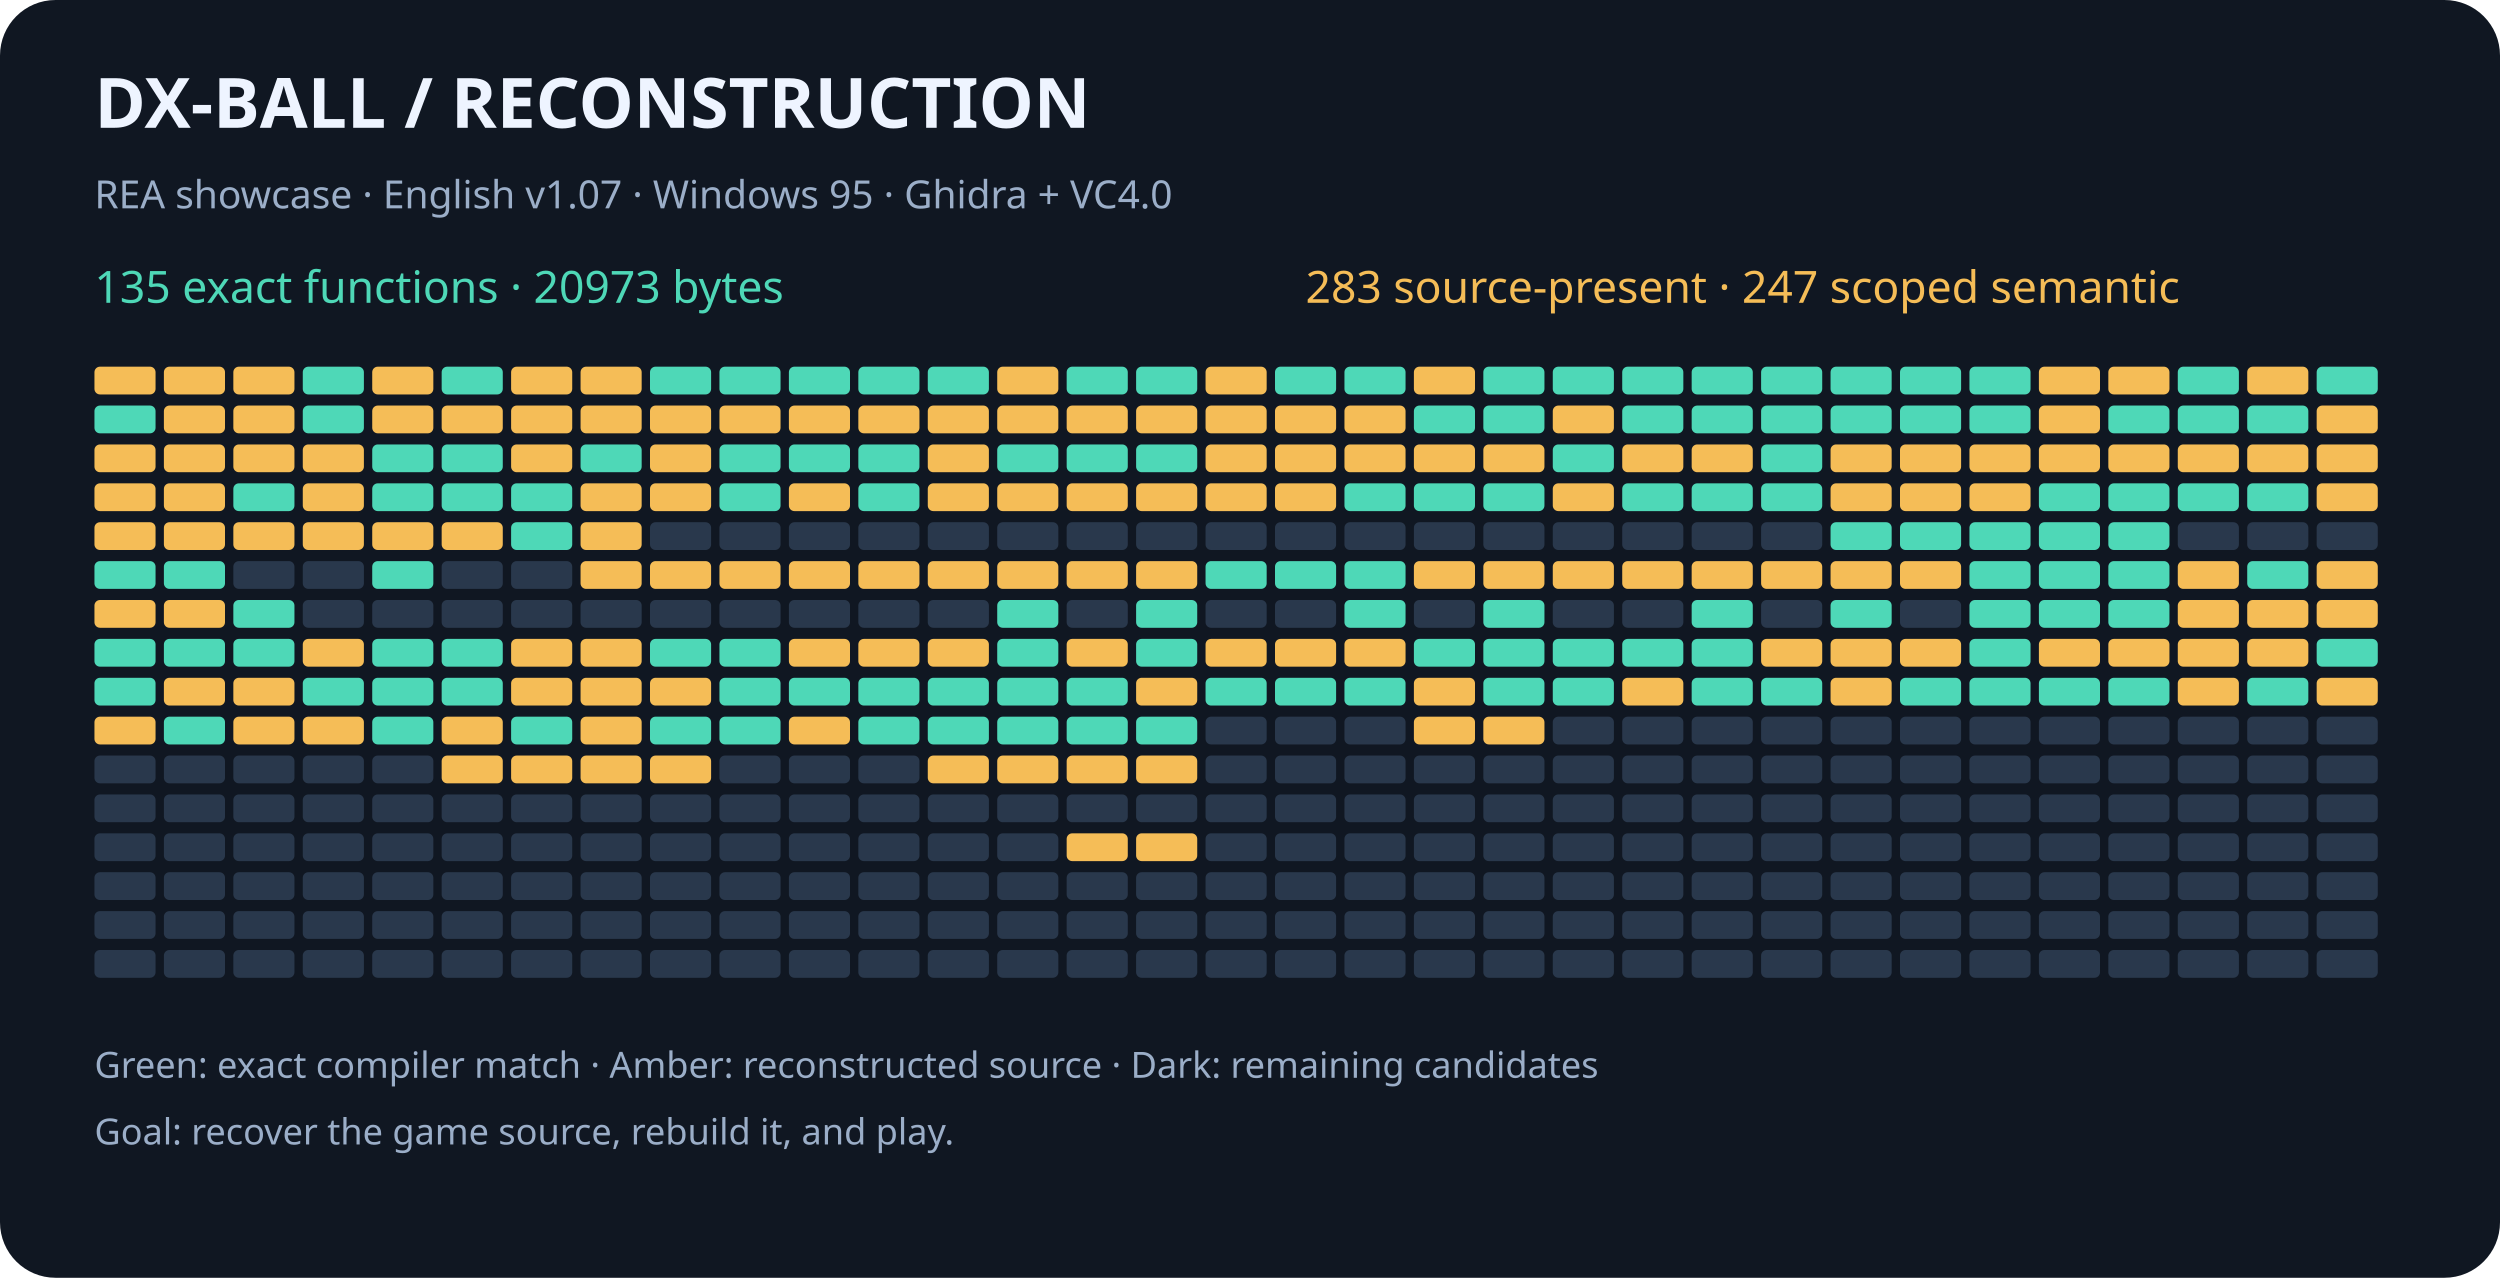
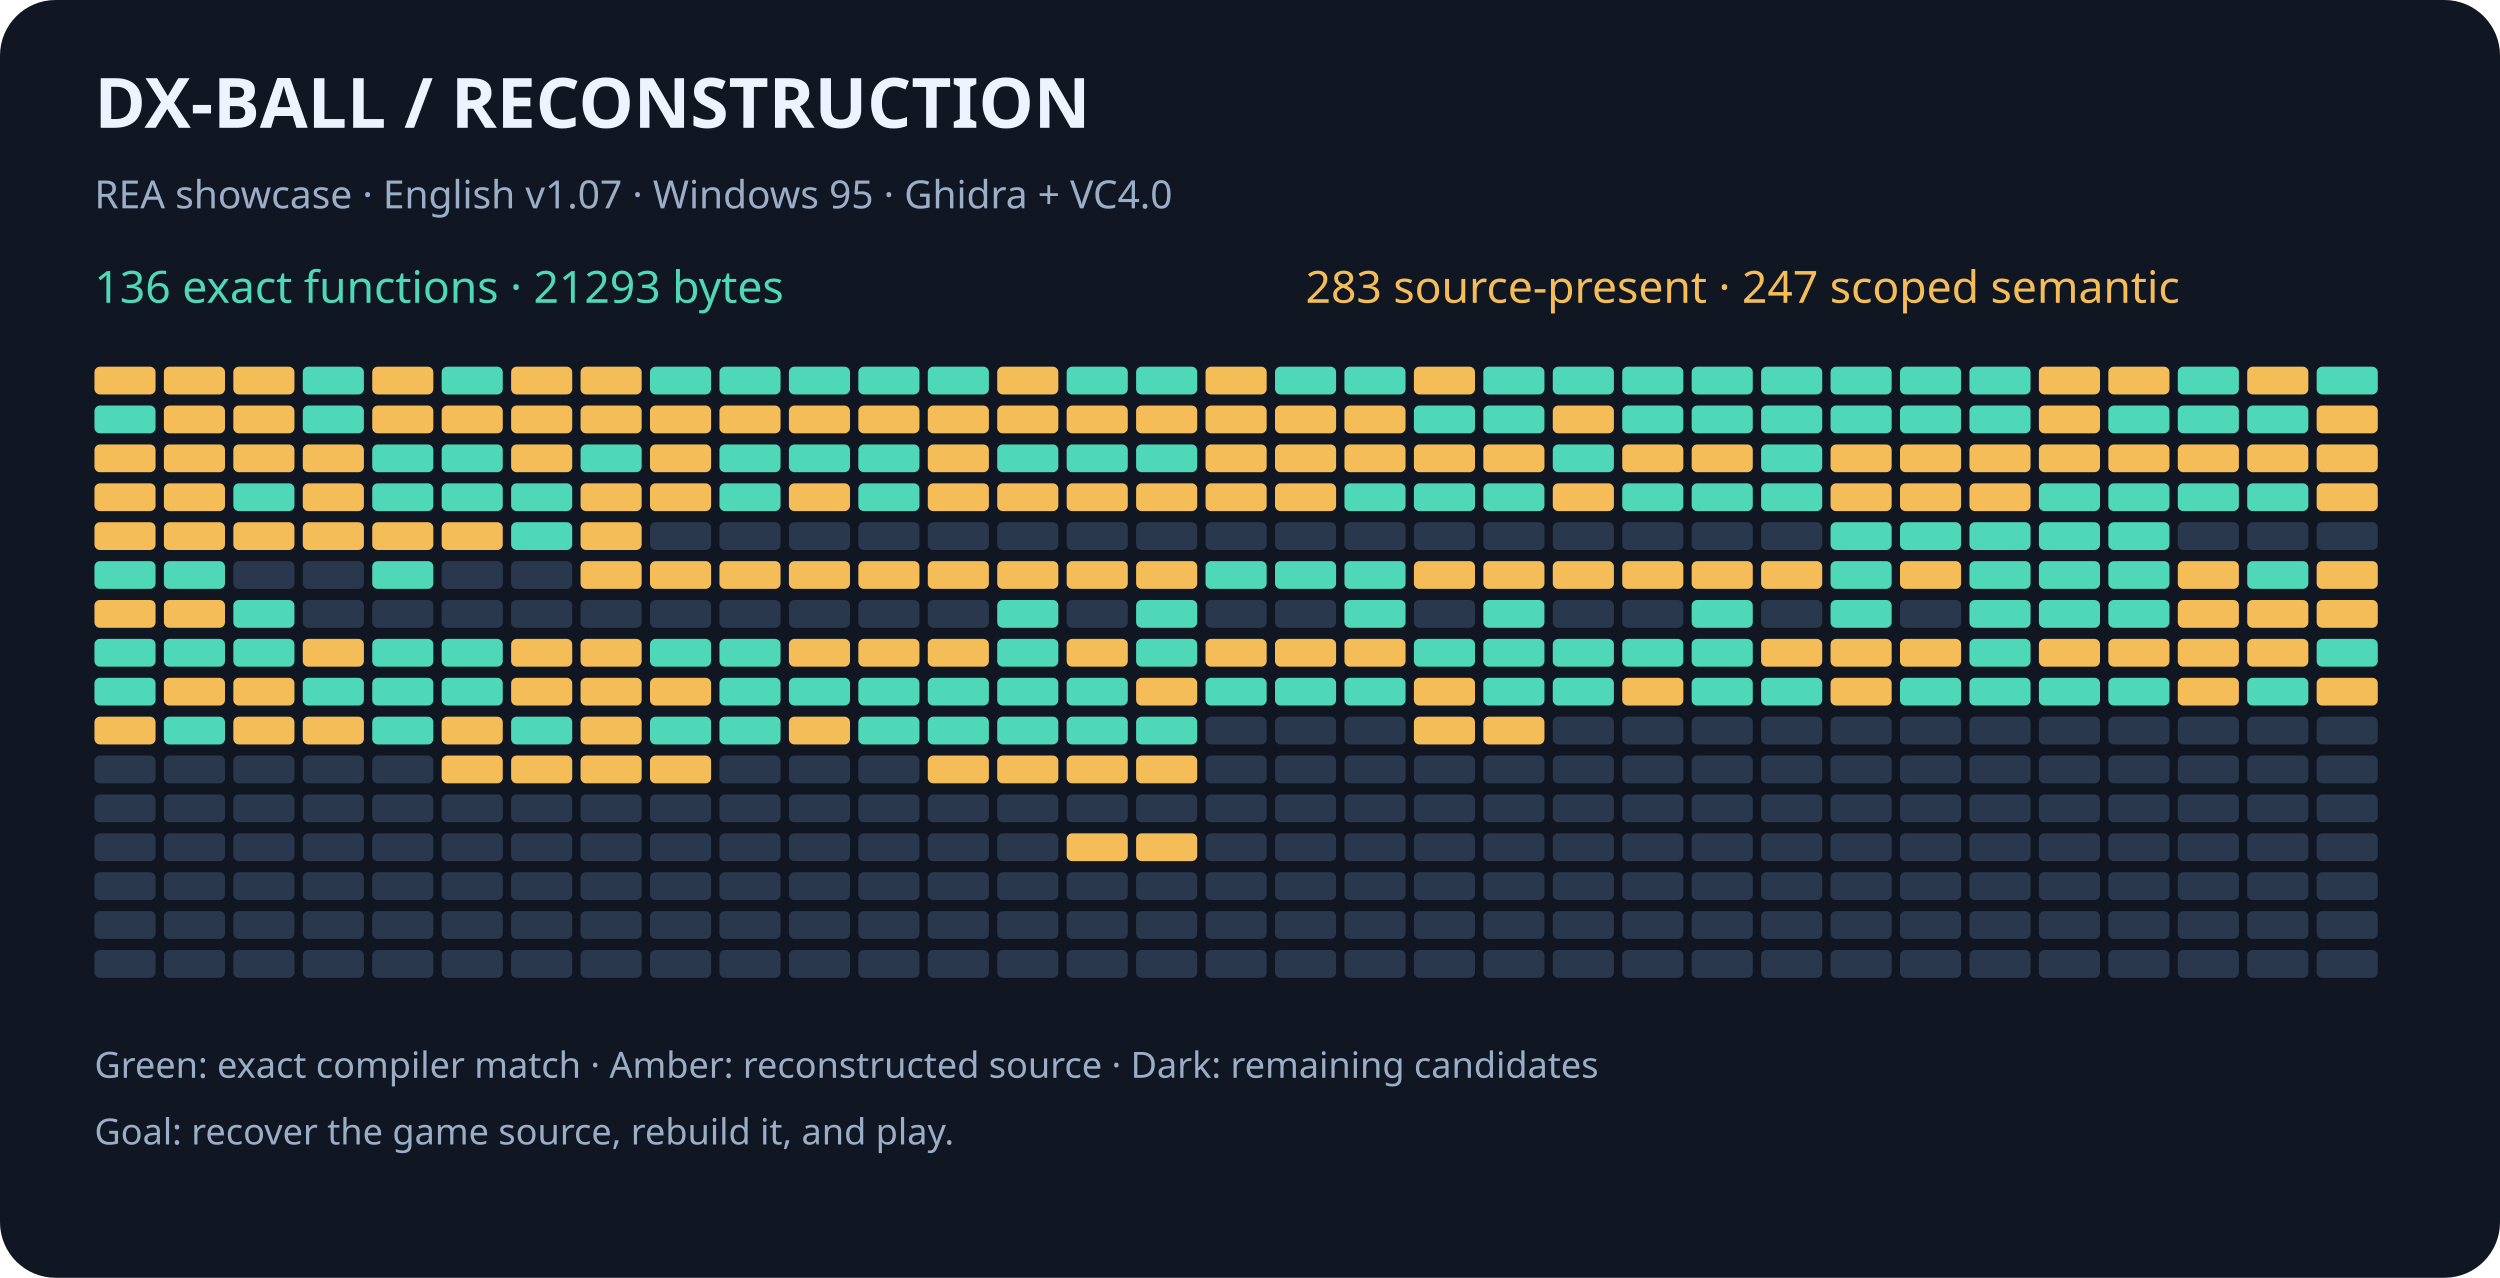
<svg xmlns="http://www.w3.org/2000/svg" width="900" height="460" viewBox="0 0 900 460" role="img" aria-labelledby="title desc">
  <rect width="900" height="460" rx="20" fill="#101722" />
  <g font-family="sans-serif">
    <text x="34" y="46" fill="#eef4ff" font-size="25" font-weight="bold">DX-BALL  /  RECONSTRUCTION</text>
    <text x="34" y="75" fill="#9baec8" font-size="14">REA showcase · English v1.07 · Windows 95 · Ghidra + VC4.0</text>
-     <text x="34" y="109" fill="#4ed8b7" font-size="16">135 exact functions · 20973 bytes</text>
+     <text x="34" y="109" fill="#4ed8b7" font-size="16">136 exact functions · 21293 bytes</text>
    <text x="470" y="109" fill="#f5bd57" font-size="16">283 source-present · 247 scoped semantic</text>
    <rect x="34" y="132" width="22" height="10" rx="2" fill="#f5bd57" />
    <rect x="59" y="132" width="22" height="10" rx="2" fill="#f5bd57" />
    <rect x="84" y="132" width="22" height="10" rx="2" fill="#f5bd57" />
    <rect x="109" y="132" width="22" height="10" rx="2" fill="#4ed8b7" />
    <rect x="134" y="132" width="22" height="10" rx="2" fill="#f5bd57" />
    <rect x="159" y="132" width="22" height="10" rx="2" fill="#4ed8b7" />
    <rect x="184" y="132" width="22" height="10" rx="2" fill="#f5bd57" />
    <rect x="209" y="132" width="22" height="10" rx="2" fill="#f5bd57" />
    <rect x="234" y="132" width="22" height="10" rx="2" fill="#4ed8b7" />
    <rect x="259" y="132" width="22" height="10" rx="2" fill="#4ed8b7" />
    <rect x="284" y="132" width="22" height="10" rx="2" fill="#4ed8b7" />
    <rect x="309" y="132" width="22" height="10" rx="2" fill="#4ed8b7" />
    <rect x="334" y="132" width="22" height="10" rx="2" fill="#4ed8b7" />
    <rect x="359" y="132" width="22" height="10" rx="2" fill="#f5bd57" />
    <rect x="384" y="132" width="22" height="10" rx="2" fill="#4ed8b7" />
    <rect x="409" y="132" width="22" height="10" rx="2" fill="#4ed8b7" />
    <rect x="434" y="132" width="22" height="10" rx="2" fill="#f5bd57" />
    <rect x="459" y="132" width="22" height="10" rx="2" fill="#4ed8b7" />
    <rect x="484" y="132" width="22" height="10" rx="2" fill="#4ed8b7" />
    <rect x="509" y="132" width="22" height="10" rx="2" fill="#f5bd57" />
    <rect x="534" y="132" width="22" height="10" rx="2" fill="#4ed8b7" />
    <rect x="559" y="132" width="22" height="10" rx="2" fill="#4ed8b7" />
    <rect x="584" y="132" width="22" height="10" rx="2" fill="#4ed8b7" />
    <rect x="609" y="132" width="22" height="10" rx="2" fill="#4ed8b7" />
    <rect x="634" y="132" width="22" height="10" rx="2" fill="#4ed8b7" />
    <rect x="659" y="132" width="22" height="10" rx="2" fill="#4ed8b7" />
    <rect x="684" y="132" width="22" height="10" rx="2" fill="#4ed8b7" />
    <rect x="709" y="132" width="22" height="10" rx="2" fill="#4ed8b7" />
    <rect x="734" y="132" width="22" height="10" rx="2" fill="#f5bd57" />
    <rect x="759" y="132" width="22" height="10" rx="2" fill="#f5bd57" />
    <rect x="784" y="132" width="22" height="10" rx="2" fill="#4ed8b7" />
    <rect x="809" y="132" width="22" height="10" rx="2" fill="#f5bd57" />
    <rect x="834" y="132" width="22" height="10" rx="2" fill="#4ed8b7" />
    <rect x="34" y="146" width="22" height="10" rx="2" fill="#4ed8b7" />
    <rect x="59" y="146" width="22" height="10" rx="2" fill="#f5bd57" />
    <rect x="84" y="146" width="22" height="10" rx="2" fill="#f5bd57" />
    <rect x="109" y="146" width="22" height="10" rx="2" fill="#4ed8b7" />
    <rect x="134" y="146" width="22" height="10" rx="2" fill="#f5bd57" />
    <rect x="159" y="146" width="22" height="10" rx="2" fill="#f5bd57" />
    <rect x="184" y="146" width="22" height="10" rx="2" fill="#f5bd57" />
    <rect x="209" y="146" width="22" height="10" rx="2" fill="#f5bd57" />
    <rect x="234" y="146" width="22" height="10" rx="2" fill="#f5bd57" />
    <rect x="259" y="146" width="22" height="10" rx="2" fill="#f5bd57" />
    <rect x="284" y="146" width="22" height="10" rx="2" fill="#f5bd57" />
    <rect x="309" y="146" width="22" height="10" rx="2" fill="#f5bd57" />
    <rect x="334" y="146" width="22" height="10" rx="2" fill="#f5bd57" />
    <rect x="359" y="146" width="22" height="10" rx="2" fill="#f5bd57" />
    <rect x="384" y="146" width="22" height="10" rx="2" fill="#f5bd57" />
    <rect x="409" y="146" width="22" height="10" rx="2" fill="#f5bd57" />
    <rect x="434" y="146" width="22" height="10" rx="2" fill="#f5bd57" />
    <rect x="459" y="146" width="22" height="10" rx="2" fill="#f5bd57" />
    <rect x="484" y="146" width="22" height="10" rx="2" fill="#f5bd57" />
    <rect x="509" y="146" width="22" height="10" rx="2" fill="#4ed8b7" />
    <rect x="534" y="146" width="22" height="10" rx="2" fill="#4ed8b7" />
    <rect x="559" y="146" width="22" height="10" rx="2" fill="#f5bd57" />
    <rect x="584" y="146" width="22" height="10" rx="2" fill="#4ed8b7" />
    <rect x="609" y="146" width="22" height="10" rx="2" fill="#4ed8b7" />
    <rect x="634" y="146" width="22" height="10" rx="2" fill="#4ed8b7" />
    <rect x="659" y="146" width="22" height="10" rx="2" fill="#4ed8b7" />
    <rect x="684" y="146" width="22" height="10" rx="2" fill="#4ed8b7" />
    <rect x="709" y="146" width="22" height="10" rx="2" fill="#4ed8b7" />
    <rect x="734" y="146" width="22" height="10" rx="2" fill="#f5bd57" />
    <rect x="759" y="146" width="22" height="10" rx="2" fill="#4ed8b7" />
    <rect x="784" y="146" width="22" height="10" rx="2" fill="#4ed8b7" />
    <rect x="809" y="146" width="22" height="10" rx="2" fill="#4ed8b7" />
    <rect x="834" y="146" width="22" height="10" rx="2" fill="#f5bd57" />
    <rect x="34" y="160" width="22" height="10" rx="2" fill="#f5bd57" />
    <rect x="59" y="160" width="22" height="10" rx="2" fill="#f5bd57" />
    <rect x="84" y="160" width="22" height="10" rx="2" fill="#f5bd57" />
    <rect x="109" y="160" width="22" height="10" rx="2" fill="#f5bd57" />
    <rect x="134" y="160" width="22" height="10" rx="2" fill="#4ed8b7" />
    <rect x="159" y="160" width="22" height="10" rx="2" fill="#4ed8b7" />
    <rect x="184" y="160" width="22" height="10" rx="2" fill="#f5bd57" />
    <rect x="209" y="160" width="22" height="10" rx="2" fill="#4ed8b7" />
    <rect x="234" y="160" width="22" height="10" rx="2" fill="#f5bd57" />
    <rect x="259" y="160" width="22" height="10" rx="2" fill="#4ed8b7" />
    <rect x="284" y="160" width="22" height="10" rx="2" fill="#4ed8b7" />
    <rect x="309" y="160" width="22" height="10" rx="2" fill="#4ed8b7" />
    <rect x="334" y="160" width="22" height="10" rx="2" fill="#f5bd57" />
    <rect x="359" y="160" width="22" height="10" rx="2" fill="#4ed8b7" />
    <rect x="384" y="160" width="22" height="10" rx="2" fill="#4ed8b7" />
    <rect x="409" y="160" width="22" height="10" rx="2" fill="#4ed8b7" />
    <rect x="434" y="160" width="22" height="10" rx="2" fill="#f5bd57" />
    <rect x="459" y="160" width="22" height="10" rx="2" fill="#f5bd57" />
    <rect x="484" y="160" width="22" height="10" rx="2" fill="#f5bd57" />
    <rect x="509" y="160" width="22" height="10" rx="2" fill="#f5bd57" />
    <rect x="534" y="160" width="22" height="10" rx="2" fill="#f5bd57" />
    <rect x="559" y="160" width="22" height="10" rx="2" fill="#4ed8b7" />
    <rect x="584" y="160" width="22" height="10" rx="2" fill="#f5bd57" />
    <rect x="609" y="160" width="22" height="10" rx="2" fill="#f5bd57" />
    <rect x="634" y="160" width="22" height="10" rx="2" fill="#4ed8b7" />
    <rect x="659" y="160" width="22" height="10" rx="2" fill="#f5bd57" />
    <rect x="684" y="160" width="22" height="10" rx="2" fill="#f5bd57" />
    <rect x="709" y="160" width="22" height="10" rx="2" fill="#f5bd57" />
    <rect x="734" y="160" width="22" height="10" rx="2" fill="#f5bd57" />
    <rect x="759" y="160" width="22" height="10" rx="2" fill="#f5bd57" />
    <rect x="784" y="160" width="22" height="10" rx="2" fill="#f5bd57" />
    <rect x="809" y="160" width="22" height="10" rx="2" fill="#f5bd57" />
    <rect x="834" y="160" width="22" height="10" rx="2" fill="#f5bd57" />
    <rect x="34" y="174" width="22" height="10" rx="2" fill="#f5bd57" />
    <rect x="59" y="174" width="22" height="10" rx="2" fill="#f5bd57" />
    <rect x="84" y="174" width="22" height="10" rx="2" fill="#4ed8b7" />
    <rect x="109" y="174" width="22" height="10" rx="2" fill="#f5bd57" />
    <rect x="134" y="174" width="22" height="10" rx="2" fill="#4ed8b7" />
    <rect x="159" y="174" width="22" height="10" rx="2" fill="#4ed8b7" />
    <rect x="184" y="174" width="22" height="10" rx="2" fill="#4ed8b7" />
    <rect x="209" y="174" width="22" height="10" rx="2" fill="#f5bd57" />
    <rect x="234" y="174" width="22" height="10" rx="2" fill="#f5bd57" />
    <rect x="259" y="174" width="22" height="10" rx="2" fill="#4ed8b7" />
    <rect x="284" y="174" width="22" height="10" rx="2" fill="#f5bd57" />
    <rect x="309" y="174" width="22" height="10" rx="2" fill="#4ed8b7" />
    <rect x="334" y="174" width="22" height="10" rx="2" fill="#f5bd57" />
    <rect x="359" y="174" width="22" height="10" rx="2" fill="#f5bd57" />
    <rect x="384" y="174" width="22" height="10" rx="2" fill="#f5bd57" />
    <rect x="409" y="174" width="22" height="10" rx="2" fill="#f5bd57" />
    <rect x="434" y="174" width="22" height="10" rx="2" fill="#f5bd57" />
    <rect x="459" y="174" width="22" height="10" rx="2" fill="#f5bd57" />
    <rect x="484" y="174" width="22" height="10" rx="2" fill="#4ed8b7" />
    <rect x="509" y="174" width="22" height="10" rx="2" fill="#4ed8b7" />
    <rect x="534" y="174" width="22" height="10" rx="2" fill="#4ed8b7" />
    <rect x="559" y="174" width="22" height="10" rx="2" fill="#f5bd57" />
    <rect x="584" y="174" width="22" height="10" rx="2" fill="#4ed8b7" />
    <rect x="609" y="174" width="22" height="10" rx="2" fill="#4ed8b7" />
    <rect x="634" y="174" width="22" height="10" rx="2" fill="#4ed8b7" />
    <rect x="659" y="174" width="22" height="10" rx="2" fill="#f5bd57" />
    <rect x="684" y="174" width="22" height="10" rx="2" fill="#f5bd57" />
    <rect x="709" y="174" width="22" height="10" rx="2" fill="#f5bd57" />
    <rect x="734" y="174" width="22" height="10" rx="2" fill="#4ed8b7" />
    <rect x="759" y="174" width="22" height="10" rx="2" fill="#4ed8b7" />
    <rect x="784" y="174" width="22" height="10" rx="2" fill="#4ed8b7" />
    <rect x="809" y="174" width="22" height="10" rx="2" fill="#4ed8b7" />
    <rect x="834" y="174" width="22" height="10" rx="2" fill="#f5bd57" />
    <rect x="34" y="188" width="22" height="10" rx="2" fill="#f5bd57" />
    <rect x="59" y="188" width="22" height="10" rx="2" fill="#f5bd57" />
    <rect x="84" y="188" width="22" height="10" rx="2" fill="#f5bd57" />
    <rect x="109" y="188" width="22" height="10" rx="2" fill="#f5bd57" />
    <rect x="134" y="188" width="22" height="10" rx="2" fill="#f5bd57" />
    <rect x="159" y="188" width="22" height="10" rx="2" fill="#f5bd57" />
    <rect x="184" y="188" width="22" height="10" rx="2" fill="#4ed8b7" />
    <rect x="209" y="188" width="22" height="10" rx="2" fill="#f5bd57" />
    <rect x="234" y="188" width="22" height="10" rx="2" fill="#29384c" />
    <rect x="259" y="188" width="22" height="10" rx="2" fill="#29384c" />
    <rect x="284" y="188" width="22" height="10" rx="2" fill="#29384c" />
    <rect x="309" y="188" width="22" height="10" rx="2" fill="#29384c" />
    <rect x="334" y="188" width="22" height="10" rx="2" fill="#29384c" />
    <rect x="359" y="188" width="22" height="10" rx="2" fill="#29384c" />
    <rect x="384" y="188" width="22" height="10" rx="2" fill="#29384c" />
    <rect x="409" y="188" width="22" height="10" rx="2" fill="#29384c" />
    <rect x="434" y="188" width="22" height="10" rx="2" fill="#29384c" />
    <rect x="459" y="188" width="22" height="10" rx="2" fill="#29384c" />
    <rect x="484" y="188" width="22" height="10" rx="2" fill="#29384c" />
    <rect x="509" y="188" width="22" height="10" rx="2" fill="#29384c" />
    <rect x="534" y="188" width="22" height="10" rx="2" fill="#29384c" />
    <rect x="559" y="188" width="22" height="10" rx="2" fill="#29384c" />
    <rect x="584" y="188" width="22" height="10" rx="2" fill="#29384c" />
    <rect x="609" y="188" width="22" height="10" rx="2" fill="#29384c" />
    <rect x="634" y="188" width="22" height="10" rx="2" fill="#29384c" />
    <rect x="659" y="188" width="22" height="10" rx="2" fill="#4ed8b7" />
    <rect x="684" y="188" width="22" height="10" rx="2" fill="#4ed8b7" />
    <rect x="709" y="188" width="22" height="10" rx="2" fill="#4ed8b7" />
    <rect x="734" y="188" width="22" height="10" rx="2" fill="#4ed8b7" />
    <rect x="759" y="188" width="22" height="10" rx="2" fill="#4ed8b7" />
    <rect x="784" y="188" width="22" height="10" rx="2" fill="#29384c" />
    <rect x="809" y="188" width="22" height="10" rx="2" fill="#29384c" />
    <rect x="834" y="188" width="22" height="10" rx="2" fill="#29384c" />
    <rect x="34" y="202" width="22" height="10" rx="2" fill="#4ed8b7" />
    <rect x="59" y="202" width="22" height="10" rx="2" fill="#4ed8b7" />
    <rect x="84" y="202" width="22" height="10" rx="2" fill="#29384c" />
    <rect x="109" y="202" width="22" height="10" rx="2" fill="#29384c" />
    <rect x="134" y="202" width="22" height="10" rx="2" fill="#4ed8b7" />
    <rect x="159" y="202" width="22" height="10" rx="2" fill="#29384c" />
    <rect x="184" y="202" width="22" height="10" rx="2" fill="#29384c" />
    <rect x="209" y="202" width="22" height="10" rx="2" fill="#f5bd57" />
    <rect x="234" y="202" width="22" height="10" rx="2" fill="#f5bd57" />
    <rect x="259" y="202" width="22" height="10" rx="2" fill="#f5bd57" />
    <rect x="284" y="202" width="22" height="10" rx="2" fill="#f5bd57" />
    <rect x="309" y="202" width="22" height="10" rx="2" fill="#f5bd57" />
    <rect x="334" y="202" width="22" height="10" rx="2" fill="#f5bd57" />
    <rect x="359" y="202" width="22" height="10" rx="2" fill="#f5bd57" />
    <rect x="384" y="202" width="22" height="10" rx="2" fill="#f5bd57" />
    <rect x="409" y="202" width="22" height="10" rx="2" fill="#f5bd57" />
    <rect x="434" y="202" width="22" height="10" rx="2" fill="#4ed8b7" />
    <rect x="459" y="202" width="22" height="10" rx="2" fill="#4ed8b7" />
    <rect x="484" y="202" width="22" height="10" rx="2" fill="#4ed8b7" />
    <rect x="509" y="202" width="22" height="10" rx="2" fill="#f5bd57" />
    <rect x="534" y="202" width="22" height="10" rx="2" fill="#f5bd57" />
    <rect x="559" y="202" width="22" height="10" rx="2" fill="#f5bd57" />
    <rect x="584" y="202" width="22" height="10" rx="2" fill="#f5bd57" />
    <rect x="609" y="202" width="22" height="10" rx="2" fill="#f5bd57" />
    <rect x="634" y="202" width="22" height="10" rx="2" fill="#f5bd57" />
-     <rect x="659" y="202" width="22" height="10" rx="2" fill="#f5bd57" />
+     <rect x="659" y="202" width="22" height="10" rx="2" fill="#4ed8b7" />
    <rect x="684" y="202" width="22" height="10" rx="2" fill="#f5bd57" />
    <rect x="709" y="202" width="22" height="10" rx="2" fill="#4ed8b7" />
    <rect x="734" y="202" width="22" height="10" rx="2" fill="#4ed8b7" />
    <rect x="759" y="202" width="22" height="10" rx="2" fill="#4ed8b7" />
    <rect x="784" y="202" width="22" height="10" rx="2" fill="#f5bd57" />
    <rect x="809" y="202" width="22" height="10" rx="2" fill="#4ed8b7" />
    <rect x="834" y="202" width="22" height="10" rx="2" fill="#f5bd57" />
    <rect x="34" y="216" width="22" height="10" rx="2" fill="#f5bd57" />
    <rect x="59" y="216" width="22" height="10" rx="2" fill="#f5bd57" />
    <rect x="84" y="216" width="22" height="10" rx="2" fill="#4ed8b7" />
    <rect x="109" y="216" width="22" height="10" rx="2" fill="#29384c" />
    <rect x="134" y="216" width="22" height="10" rx="2" fill="#29384c" />
    <rect x="159" y="216" width="22" height="10" rx="2" fill="#29384c" />
    <rect x="184" y="216" width="22" height="10" rx="2" fill="#29384c" />
    <rect x="209" y="216" width="22" height="10" rx="2" fill="#29384c" />
    <rect x="234" y="216" width="22" height="10" rx="2" fill="#29384c" />
    <rect x="259" y="216" width="22" height="10" rx="2" fill="#29384c" />
    <rect x="284" y="216" width="22" height="10" rx="2" fill="#29384c" />
    <rect x="309" y="216" width="22" height="10" rx="2" fill="#29384c" />
    <rect x="334" y="216" width="22" height="10" rx="2" fill="#29384c" />
    <rect x="359" y="216" width="22" height="10" rx="2" fill="#4ed8b7" />
    <rect x="384" y="216" width="22" height="10" rx="2" fill="#29384c" />
    <rect x="409" y="216" width="22" height="10" rx="2" fill="#4ed8b7" />
    <rect x="434" y="216" width="22" height="10" rx="2" fill="#29384c" />
    <rect x="459" y="216" width="22" height="10" rx="2" fill="#29384c" />
    <rect x="484" y="216" width="22" height="10" rx="2" fill="#4ed8b7" />
    <rect x="509" y="216" width="22" height="10" rx="2" fill="#29384c" />
    <rect x="534" y="216" width="22" height="10" rx="2" fill="#4ed8b7" />
    <rect x="559" y="216" width="22" height="10" rx="2" fill="#29384c" />
    <rect x="584" y="216" width="22" height="10" rx="2" fill="#29384c" />
    <rect x="609" y="216" width="22" height="10" rx="2" fill="#4ed8b7" />
    <rect x="634" y="216" width="22" height="10" rx="2" fill="#29384c" />
    <rect x="659" y="216" width="22" height="10" rx="2" fill="#4ed8b7" />
    <rect x="684" y="216" width="22" height="10" rx="2" fill="#29384c" />
    <rect x="709" y="216" width="22" height="10" rx="2" fill="#4ed8b7" />
    <rect x="734" y="216" width="22" height="10" rx="2" fill="#4ed8b7" />
    <rect x="759" y="216" width="22" height="10" rx="2" fill="#4ed8b7" />
    <rect x="784" y="216" width="22" height="10" rx="2" fill="#f5bd57" />
    <rect x="809" y="216" width="22" height="10" rx="2" fill="#f5bd57" />
    <rect x="834" y="216" width="22" height="10" rx="2" fill="#f5bd57" />
    <rect x="34" y="230" width="22" height="10" rx="2" fill="#4ed8b7" />
    <rect x="59" y="230" width="22" height="10" rx="2" fill="#4ed8b7" />
    <rect x="84" y="230" width="22" height="10" rx="2" fill="#4ed8b7" />
    <rect x="109" y="230" width="22" height="10" rx="2" fill="#f5bd57" />
    <rect x="134" y="230" width="22" height="10" rx="2" fill="#4ed8b7" />
    <rect x="159" y="230" width="22" height="10" rx="2" fill="#4ed8b7" />
    <rect x="184" y="230" width="22" height="10" rx="2" fill="#f5bd57" />
    <rect x="209" y="230" width="22" height="10" rx="2" fill="#f5bd57" />
    <rect x="234" y="230" width="22" height="10" rx="2" fill="#4ed8b7" />
    <rect x="259" y="230" width="22" height="10" rx="2" fill="#4ed8b7" />
    <rect x="284" y="230" width="22" height="10" rx="2" fill="#f5bd57" />
    <rect x="309" y="230" width="22" height="10" rx="2" fill="#f5bd57" />
    <rect x="334" y="230" width="22" height="10" rx="2" fill="#f5bd57" />
    <rect x="359" y="230" width="22" height="10" rx="2" fill="#4ed8b7" />
    <rect x="384" y="230" width="22" height="10" rx="2" fill="#f5bd57" />
    <rect x="409" y="230" width="22" height="10" rx="2" fill="#4ed8b7" />
    <rect x="434" y="230" width="22" height="10" rx="2" fill="#f5bd57" />
    <rect x="459" y="230" width="22" height="10" rx="2" fill="#f5bd57" />
    <rect x="484" y="230" width="22" height="10" rx="2" fill="#f5bd57" />
    <rect x="509" y="230" width="22" height="10" rx="2" fill="#4ed8b7" />
    <rect x="534" y="230" width="22" height="10" rx="2" fill="#4ed8b7" />
    <rect x="559" y="230" width="22" height="10" rx="2" fill="#4ed8b7" />
    <rect x="584" y="230" width="22" height="10" rx="2" fill="#4ed8b7" />
    <rect x="609" y="230" width="22" height="10" rx="2" fill="#4ed8b7" />
    <rect x="634" y="230" width="22" height="10" rx="2" fill="#f5bd57" />
    <rect x="659" y="230" width="22" height="10" rx="2" fill="#f5bd57" />
    <rect x="684" y="230" width="22" height="10" rx="2" fill="#f5bd57" />
    <rect x="709" y="230" width="22" height="10" rx="2" fill="#4ed8b7" />
    <rect x="734" y="230" width="22" height="10" rx="2" fill="#f5bd57" />
    <rect x="759" y="230" width="22" height="10" rx="2" fill="#f5bd57" />
    <rect x="784" y="230" width="22" height="10" rx="2" fill="#f5bd57" />
    <rect x="809" y="230" width="22" height="10" rx="2" fill="#f5bd57" />
    <rect x="834" y="230" width="22" height="10" rx="2" fill="#4ed8b7" />
    <rect x="34" y="244" width="22" height="10" rx="2" fill="#4ed8b7" />
    <rect x="59" y="244" width="22" height="10" rx="2" fill="#f5bd57" />
    <rect x="84" y="244" width="22" height="10" rx="2" fill="#f5bd57" />
    <rect x="109" y="244" width="22" height="10" rx="2" fill="#4ed8b7" />
    <rect x="134" y="244" width="22" height="10" rx="2" fill="#4ed8b7" />
    <rect x="159" y="244" width="22" height="10" rx="2" fill="#4ed8b7" />
    <rect x="184" y="244" width="22" height="10" rx="2" fill="#f5bd57" />
    <rect x="209" y="244" width="22" height="10" rx="2" fill="#f5bd57" />
    <rect x="234" y="244" width="22" height="10" rx="2" fill="#f5bd57" />
    <rect x="259" y="244" width="22" height="10" rx="2" fill="#4ed8b7" />
    <rect x="284" y="244" width="22" height="10" rx="2" fill="#4ed8b7" />
    <rect x="309" y="244" width="22" height="10" rx="2" fill="#4ed8b7" />
    <rect x="334" y="244" width="22" height="10" rx="2" fill="#4ed8b7" />
    <rect x="359" y="244" width="22" height="10" rx="2" fill="#4ed8b7" />
    <rect x="384" y="244" width="22" height="10" rx="2" fill="#4ed8b7" />
    <rect x="409" y="244" width="22" height="10" rx="2" fill="#f5bd57" />
    <rect x="434" y="244" width="22" height="10" rx="2" fill="#4ed8b7" />
    <rect x="459" y="244" width="22" height="10" rx="2" fill="#4ed8b7" />
    <rect x="484" y="244" width="22" height="10" rx="2" fill="#4ed8b7" />
    <rect x="509" y="244" width="22" height="10" rx="2" fill="#f5bd57" />
    <rect x="534" y="244" width="22" height="10" rx="2" fill="#4ed8b7" />
    <rect x="559" y="244" width="22" height="10" rx="2" fill="#4ed8b7" />
    <rect x="584" y="244" width="22" height="10" rx="2" fill="#f5bd57" />
    <rect x="609" y="244" width="22" height="10" rx="2" fill="#4ed8b7" />
    <rect x="634" y="244" width="22" height="10" rx="2" fill="#4ed8b7" />
    <rect x="659" y="244" width="22" height="10" rx="2" fill="#f5bd57" />
    <rect x="684" y="244" width="22" height="10" rx="2" fill="#4ed8b7" />
    <rect x="709" y="244" width="22" height="10" rx="2" fill="#4ed8b7" />
    <rect x="734" y="244" width="22" height="10" rx="2" fill="#4ed8b7" />
    <rect x="759" y="244" width="22" height="10" rx="2" fill="#4ed8b7" />
    <rect x="784" y="244" width="22" height="10" rx="2" fill="#f5bd57" />
    <rect x="809" y="244" width="22" height="10" rx="2" fill="#4ed8b7" />
    <rect x="834" y="244" width="22" height="10" rx="2" fill="#f5bd57" />
    <rect x="34" y="258" width="22" height="10" rx="2" fill="#f5bd57" />
    <rect x="59" y="258" width="22" height="10" rx="2" fill="#4ed8b7" />
    <rect x="84" y="258" width="22" height="10" rx="2" fill="#f5bd57" />
    <rect x="109" y="258" width="22" height="10" rx="2" fill="#f5bd57" />
    <rect x="134" y="258" width="22" height="10" rx="2" fill="#4ed8b7" />
    <rect x="159" y="258" width="22" height="10" rx="2" fill="#f5bd57" />
    <rect x="184" y="258" width="22" height="10" rx="2" fill="#4ed8b7" />
    <rect x="209" y="258" width="22" height="10" rx="2" fill="#f5bd57" />
    <rect x="234" y="258" width="22" height="10" rx="2" fill="#4ed8b7" />
    <rect x="259" y="258" width="22" height="10" rx="2" fill="#4ed8b7" />
    <rect x="284" y="258" width="22" height="10" rx="2" fill="#f5bd57" />
    <rect x="309" y="258" width="22" height="10" rx="2" fill="#4ed8b7" />
    <rect x="334" y="258" width="22" height="10" rx="2" fill="#4ed8b7" />
    <rect x="359" y="258" width="22" height="10" rx="2" fill="#4ed8b7" />
    <rect x="384" y="258" width="22" height="10" rx="2" fill="#4ed8b7" />
    <rect x="409" y="258" width="22" height="10" rx="2" fill="#4ed8b7" />
    <rect x="434" y="258" width="22" height="10" rx="2" fill="#29384c" />
    <rect x="459" y="258" width="22" height="10" rx="2" fill="#29384c" />
    <rect x="484" y="258" width="22" height="10" rx="2" fill="#29384c" />
    <rect x="509" y="258" width="22" height="10" rx="2" fill="#f5bd57" />
    <rect x="534" y="258" width="22" height="10" rx="2" fill="#f5bd57" />
    <rect x="559" y="258" width="22" height="10" rx="2" fill="#29384c" />
    <rect x="584" y="258" width="22" height="10" rx="2" fill="#29384c" />
    <rect x="609" y="258" width="22" height="10" rx="2" fill="#29384c" />
    <rect x="634" y="258" width="22" height="10" rx="2" fill="#29384c" />
    <rect x="659" y="258" width="22" height="10" rx="2" fill="#29384c" />
    <rect x="684" y="258" width="22" height="10" rx="2" fill="#29384c" />
    <rect x="709" y="258" width="22" height="10" rx="2" fill="#29384c" />
    <rect x="734" y="258" width="22" height="10" rx="2" fill="#29384c" />
    <rect x="759" y="258" width="22" height="10" rx="2" fill="#29384c" />
    <rect x="784" y="258" width="22" height="10" rx="2" fill="#29384c" />
    <rect x="809" y="258" width="22" height="10" rx="2" fill="#29384c" />
    <rect x="834" y="258" width="22" height="10" rx="2" fill="#29384c" />
    <rect x="34" y="272" width="22" height="10" rx="2" fill="#29384c" />
    <rect x="59" y="272" width="22" height="10" rx="2" fill="#29384c" />
    <rect x="84" y="272" width="22" height="10" rx="2" fill="#29384c" />
    <rect x="109" y="272" width="22" height="10" rx="2" fill="#29384c" />
    <rect x="134" y="272" width="22" height="10" rx="2" fill="#29384c" />
    <rect x="159" y="272" width="22" height="10" rx="2" fill="#f5bd57" />
    <rect x="184" y="272" width="22" height="10" rx="2" fill="#f5bd57" />
    <rect x="209" y="272" width="22" height="10" rx="2" fill="#f5bd57" />
    <rect x="234" y="272" width="22" height="10" rx="2" fill="#f5bd57" />
    <rect x="259" y="272" width="22" height="10" rx="2" fill="#29384c" />
    <rect x="284" y="272" width="22" height="10" rx="2" fill="#29384c" />
    <rect x="309" y="272" width="22" height="10" rx="2" fill="#29384c" />
    <rect x="334" y="272" width="22" height="10" rx="2" fill="#f5bd57" />
    <rect x="359" y="272" width="22" height="10" rx="2" fill="#f5bd57" />
    <rect x="384" y="272" width="22" height="10" rx="2" fill="#f5bd57" />
    <rect x="409" y="272" width="22" height="10" rx="2" fill="#f5bd57" />
    <rect x="434" y="272" width="22" height="10" rx="2" fill="#29384c" />
    <rect x="459" y="272" width="22" height="10" rx="2" fill="#29384c" />
    <rect x="484" y="272" width="22" height="10" rx="2" fill="#29384c" />
    <rect x="509" y="272" width="22" height="10" rx="2" fill="#29384c" />
    <rect x="534" y="272" width="22" height="10" rx="2" fill="#29384c" />
    <rect x="559" y="272" width="22" height="10" rx="2" fill="#29384c" />
    <rect x="584" y="272" width="22" height="10" rx="2" fill="#29384c" />
    <rect x="609" y="272" width="22" height="10" rx="2" fill="#29384c" />
    <rect x="634" y="272" width="22" height="10" rx="2" fill="#29384c" />
    <rect x="659" y="272" width="22" height="10" rx="2" fill="#29384c" />
    <rect x="684" y="272" width="22" height="10" rx="2" fill="#29384c" />
    <rect x="709" y="272" width="22" height="10" rx="2" fill="#29384c" />
    <rect x="734" y="272" width="22" height="10" rx="2" fill="#29384c" />
    <rect x="759" y="272" width="22" height="10" rx="2" fill="#29384c" />
    <rect x="784" y="272" width="22" height="10" rx="2" fill="#29384c" />
    <rect x="809" y="272" width="22" height="10" rx="2" fill="#29384c" />
    <rect x="834" y="272" width="22" height="10" rx="2" fill="#29384c" />
    <rect x="34" y="286" width="22" height="10" rx="2" fill="#29384c" />
    <rect x="59" y="286" width="22" height="10" rx="2" fill="#29384c" />
    <rect x="84" y="286" width="22" height="10" rx="2" fill="#29384c" />
    <rect x="109" y="286" width="22" height="10" rx="2" fill="#29384c" />
    <rect x="134" y="286" width="22" height="10" rx="2" fill="#29384c" />
    <rect x="159" y="286" width="22" height="10" rx="2" fill="#29384c" />
    <rect x="184" y="286" width="22" height="10" rx="2" fill="#29384c" />
    <rect x="209" y="286" width="22" height="10" rx="2" fill="#29384c" />
    <rect x="234" y="286" width="22" height="10" rx="2" fill="#29384c" />
    <rect x="259" y="286" width="22" height="10" rx="2" fill="#29384c" />
    <rect x="284" y="286" width="22" height="10" rx="2" fill="#29384c" />
    <rect x="309" y="286" width="22" height="10" rx="2" fill="#29384c" />
    <rect x="334" y="286" width="22" height="10" rx="2" fill="#29384c" />
    <rect x="359" y="286" width="22" height="10" rx="2" fill="#29384c" />
    <rect x="384" y="286" width="22" height="10" rx="2" fill="#29384c" />
    <rect x="409" y="286" width="22" height="10" rx="2" fill="#29384c" />
    <rect x="434" y="286" width="22" height="10" rx="2" fill="#29384c" />
    <rect x="459" y="286" width="22" height="10" rx="2" fill="#29384c" />
    <rect x="484" y="286" width="22" height="10" rx="2" fill="#29384c" />
    <rect x="509" y="286" width="22" height="10" rx="2" fill="#29384c" />
    <rect x="534" y="286" width="22" height="10" rx="2" fill="#29384c" />
    <rect x="559" y="286" width="22" height="10" rx="2" fill="#29384c" />
    <rect x="584" y="286" width="22" height="10" rx="2" fill="#29384c" />
    <rect x="609" y="286" width="22" height="10" rx="2" fill="#29384c" />
    <rect x="634" y="286" width="22" height="10" rx="2" fill="#29384c" />
    <rect x="659" y="286" width="22" height="10" rx="2" fill="#29384c" />
    <rect x="684" y="286" width="22" height="10" rx="2" fill="#29384c" />
    <rect x="709" y="286" width="22" height="10" rx="2" fill="#29384c" />
    <rect x="734" y="286" width="22" height="10" rx="2" fill="#29384c" />
    <rect x="759" y="286" width="22" height="10" rx="2" fill="#29384c" />
    <rect x="784" y="286" width="22" height="10" rx="2" fill="#29384c" />
    <rect x="809" y="286" width="22" height="10" rx="2" fill="#29384c" />
    <rect x="834" y="286" width="22" height="10" rx="2" fill="#29384c" />
    <rect x="34" y="300" width="22" height="10" rx="2" fill="#29384c" />
    <rect x="59" y="300" width="22" height="10" rx="2" fill="#29384c" />
    <rect x="84" y="300" width="22" height="10" rx="2" fill="#29384c" />
    <rect x="109" y="300" width="22" height="10" rx="2" fill="#29384c" />
    <rect x="134" y="300" width="22" height="10" rx="2" fill="#29384c" />
    <rect x="159" y="300" width="22" height="10" rx="2" fill="#29384c" />
    <rect x="184" y="300" width="22" height="10" rx="2" fill="#29384c" />
    <rect x="209" y="300" width="22" height="10" rx="2" fill="#29384c" />
    <rect x="234" y="300" width="22" height="10" rx="2" fill="#29384c" />
    <rect x="259" y="300" width="22" height="10" rx="2" fill="#29384c" />
    <rect x="284" y="300" width="22" height="10" rx="2" fill="#29384c" />
    <rect x="309" y="300" width="22" height="10" rx="2" fill="#29384c" />
    <rect x="334" y="300" width="22" height="10" rx="2" fill="#29384c" />
    <rect x="359" y="300" width="22" height="10" rx="2" fill="#29384c" />
    <rect x="384" y="300" width="22" height="10" rx="2" fill="#f5bd57" />
    <rect x="409" y="300" width="22" height="10" rx="2" fill="#f5bd57" />
    <rect x="434" y="300" width="22" height="10" rx="2" fill="#29384c" />
    <rect x="459" y="300" width="22" height="10" rx="2" fill="#29384c" />
    <rect x="484" y="300" width="22" height="10" rx="2" fill="#29384c" />
    <rect x="509" y="300" width="22" height="10" rx="2" fill="#29384c" />
    <rect x="534" y="300" width="22" height="10" rx="2" fill="#29384c" />
    <rect x="559" y="300" width="22" height="10" rx="2" fill="#29384c" />
    <rect x="584" y="300" width="22" height="10" rx="2" fill="#29384c" />
    <rect x="609" y="300" width="22" height="10" rx="2" fill="#29384c" />
    <rect x="634" y="300" width="22" height="10" rx="2" fill="#29384c" />
    <rect x="659" y="300" width="22" height="10" rx="2" fill="#29384c" />
    <rect x="684" y="300" width="22" height="10" rx="2" fill="#29384c" />
    <rect x="709" y="300" width="22" height="10" rx="2" fill="#29384c" />
    <rect x="734" y="300" width="22" height="10" rx="2" fill="#29384c" />
    <rect x="759" y="300" width="22" height="10" rx="2" fill="#29384c" />
    <rect x="784" y="300" width="22" height="10" rx="2" fill="#29384c" />
    <rect x="809" y="300" width="22" height="10" rx="2" fill="#29384c" />
    <rect x="834" y="300" width="22" height="10" rx="2" fill="#29384c" />
    <rect x="34" y="314" width="22" height="10" rx="2" fill="#29384c" />
    <rect x="59" y="314" width="22" height="10" rx="2" fill="#29384c" />
    <rect x="84" y="314" width="22" height="10" rx="2" fill="#29384c" />
    <rect x="109" y="314" width="22" height="10" rx="2" fill="#29384c" />
    <rect x="134" y="314" width="22" height="10" rx="2" fill="#29384c" />
    <rect x="159" y="314" width="22" height="10" rx="2" fill="#29384c" />
    <rect x="184" y="314" width="22" height="10" rx="2" fill="#29384c" />
    <rect x="209" y="314" width="22" height="10" rx="2" fill="#29384c" />
    <rect x="234" y="314" width="22" height="10" rx="2" fill="#29384c" />
    <rect x="259" y="314" width="22" height="10" rx="2" fill="#29384c" />
    <rect x="284" y="314" width="22" height="10" rx="2" fill="#29384c" />
    <rect x="309" y="314" width="22" height="10" rx="2" fill="#29384c" />
    <rect x="334" y="314" width="22" height="10" rx="2" fill="#29384c" />
    <rect x="359" y="314" width="22" height="10" rx="2" fill="#29384c" />
    <rect x="384" y="314" width="22" height="10" rx="2" fill="#29384c" />
    <rect x="409" y="314" width="22" height="10" rx="2" fill="#29384c" />
    <rect x="434" y="314" width="22" height="10" rx="2" fill="#29384c" />
    <rect x="459" y="314" width="22" height="10" rx="2" fill="#29384c" />
    <rect x="484" y="314" width="22" height="10" rx="2" fill="#29384c" />
    <rect x="509" y="314" width="22" height="10" rx="2" fill="#29384c" />
    <rect x="534" y="314" width="22" height="10" rx="2" fill="#29384c" />
    <rect x="559" y="314" width="22" height="10" rx="2" fill="#29384c" />
    <rect x="584" y="314" width="22" height="10" rx="2" fill="#29384c" />
    <rect x="609" y="314" width="22" height="10" rx="2" fill="#29384c" />
    <rect x="634" y="314" width="22" height="10" rx="2" fill="#29384c" />
    <rect x="659" y="314" width="22" height="10" rx="2" fill="#29384c" />
    <rect x="684" y="314" width="22" height="10" rx="2" fill="#29384c" />
    <rect x="709" y="314" width="22" height="10" rx="2" fill="#29384c" />
    <rect x="734" y="314" width="22" height="10" rx="2" fill="#29384c" />
    <rect x="759" y="314" width="22" height="10" rx="2" fill="#29384c" />
    <rect x="784" y="314" width="22" height="10" rx="2" fill="#29384c" />
    <rect x="809" y="314" width="22" height="10" rx="2" fill="#29384c" />
    <rect x="834" y="314" width="22" height="10" rx="2" fill="#29384c" />
    <rect x="34" y="328" width="22" height="10" rx="2" fill="#29384c" />
    <rect x="59" y="328" width="22" height="10" rx="2" fill="#29384c" />
    <rect x="84" y="328" width="22" height="10" rx="2" fill="#29384c" />
    <rect x="109" y="328" width="22" height="10" rx="2" fill="#29384c" />
    <rect x="134" y="328" width="22" height="10" rx="2" fill="#29384c" />
    <rect x="159" y="328" width="22" height="10" rx="2" fill="#29384c" />
    <rect x="184" y="328" width="22" height="10" rx="2" fill="#29384c" />
    <rect x="209" y="328" width="22" height="10" rx="2" fill="#29384c" />
    <rect x="234" y="328" width="22" height="10" rx="2" fill="#29384c" />
    <rect x="259" y="328" width="22" height="10" rx="2" fill="#29384c" />
    <rect x="284" y="328" width="22" height="10" rx="2" fill="#29384c" />
    <rect x="309" y="328" width="22" height="10" rx="2" fill="#29384c" />
    <rect x="334" y="328" width="22" height="10" rx="2" fill="#29384c" />
    <rect x="359" y="328" width="22" height="10" rx="2" fill="#29384c" />
    <rect x="384" y="328" width="22" height="10" rx="2" fill="#29384c" />
    <rect x="409" y="328" width="22" height="10" rx="2" fill="#29384c" />
    <rect x="434" y="328" width="22" height="10" rx="2" fill="#29384c" />
    <rect x="459" y="328" width="22" height="10" rx="2" fill="#29384c" />
    <rect x="484" y="328" width="22" height="10" rx="2" fill="#29384c" />
    <rect x="509" y="328" width="22" height="10" rx="2" fill="#29384c" />
    <rect x="534" y="328" width="22" height="10" rx="2" fill="#29384c" />
    <rect x="559" y="328" width="22" height="10" rx="2" fill="#29384c" />
    <rect x="584" y="328" width="22" height="10" rx="2" fill="#29384c" />
    <rect x="609" y="328" width="22" height="10" rx="2" fill="#29384c" />
    <rect x="634" y="328" width="22" height="10" rx="2" fill="#29384c" />
    <rect x="659" y="328" width="22" height="10" rx="2" fill="#29384c" />
    <rect x="684" y="328" width="22" height="10" rx="2" fill="#29384c" />
    <rect x="709" y="328" width="22" height="10" rx="2" fill="#29384c" />
    <rect x="734" y="328" width="22" height="10" rx="2" fill="#29384c" />
    <rect x="759" y="328" width="22" height="10" rx="2" fill="#29384c" />
    <rect x="784" y="328" width="22" height="10" rx="2" fill="#29384c" />
    <rect x="809" y="328" width="22" height="10" rx="2" fill="#29384c" />
    <rect x="834" y="328" width="22" height="10" rx="2" fill="#29384c" />
    <rect x="34" y="342" width="22" height="10" rx="2" fill="#29384c" />
    <rect x="59" y="342" width="22" height="10" rx="2" fill="#29384c" />
    <rect x="84" y="342" width="22" height="10" rx="2" fill="#29384c" />
    <rect x="109" y="342" width="22" height="10" rx="2" fill="#29384c" />
    <rect x="134" y="342" width="22" height="10" rx="2" fill="#29384c" />
    <rect x="159" y="342" width="22" height="10" rx="2" fill="#29384c" />
    <rect x="184" y="342" width="22" height="10" rx="2" fill="#29384c" />
    <rect x="209" y="342" width="22" height="10" rx="2" fill="#29384c" />
    <rect x="234" y="342" width="22" height="10" rx="2" fill="#29384c" />
    <rect x="259" y="342" width="22" height="10" rx="2" fill="#29384c" />
    <rect x="284" y="342" width="22" height="10" rx="2" fill="#29384c" />
    <rect x="309" y="342" width="22" height="10" rx="2" fill="#29384c" />
    <rect x="334" y="342" width="22" height="10" rx="2" fill="#29384c" />
    <rect x="359" y="342" width="22" height="10" rx="2" fill="#29384c" />
    <rect x="384" y="342" width="22" height="10" rx="2" fill="#29384c" />
    <rect x="409" y="342" width="22" height="10" rx="2" fill="#29384c" />
    <rect x="434" y="342" width="22" height="10" rx="2" fill="#29384c" />
    <rect x="459" y="342" width="22" height="10" rx="2" fill="#29384c" />
    <rect x="484" y="342" width="22" height="10" rx="2" fill="#29384c" />
    <rect x="509" y="342" width="22" height="10" rx="2" fill="#29384c" />
    <rect x="534" y="342" width="22" height="10" rx="2" fill="#29384c" />
    <rect x="559" y="342" width="22" height="10" rx="2" fill="#29384c" />
    <rect x="584" y="342" width="22" height="10" rx="2" fill="#29384c" />
    <rect x="609" y="342" width="22" height="10" rx="2" fill="#29384c" />
    <rect x="634" y="342" width="22" height="10" rx="2" fill="#29384c" />
    <rect x="659" y="342" width="22" height="10" rx="2" fill="#29384c" />
    <rect x="684" y="342" width="22" height="10" rx="2" fill="#29384c" />
    <rect x="709" y="342" width="22" height="10" rx="2" fill="#29384c" />
    <rect x="734" y="342" width="22" height="10" rx="2" fill="#29384c" />
    <rect x="759" y="342" width="22" height="10" rx="2" fill="#29384c" />
    <rect x="784" y="342" width="22" height="10" rx="2" fill="#29384c" />
    <rect x="809" y="342" width="22" height="10" rx="2" fill="#29384c" />
    <rect x="834" y="342" width="22" height="10" rx="2" fill="#29384c" />
    <text x="34" y="388" fill="#9baec8" font-size="13">Green: exact compiler match · Amber: reconstructed source · Dark: remaining candidates</text>
    <text x="34" y="412" fill="#9baec8" font-size="13">Goal: recover the game source, rebuild it, and play.</text>
  </g>
</svg>
